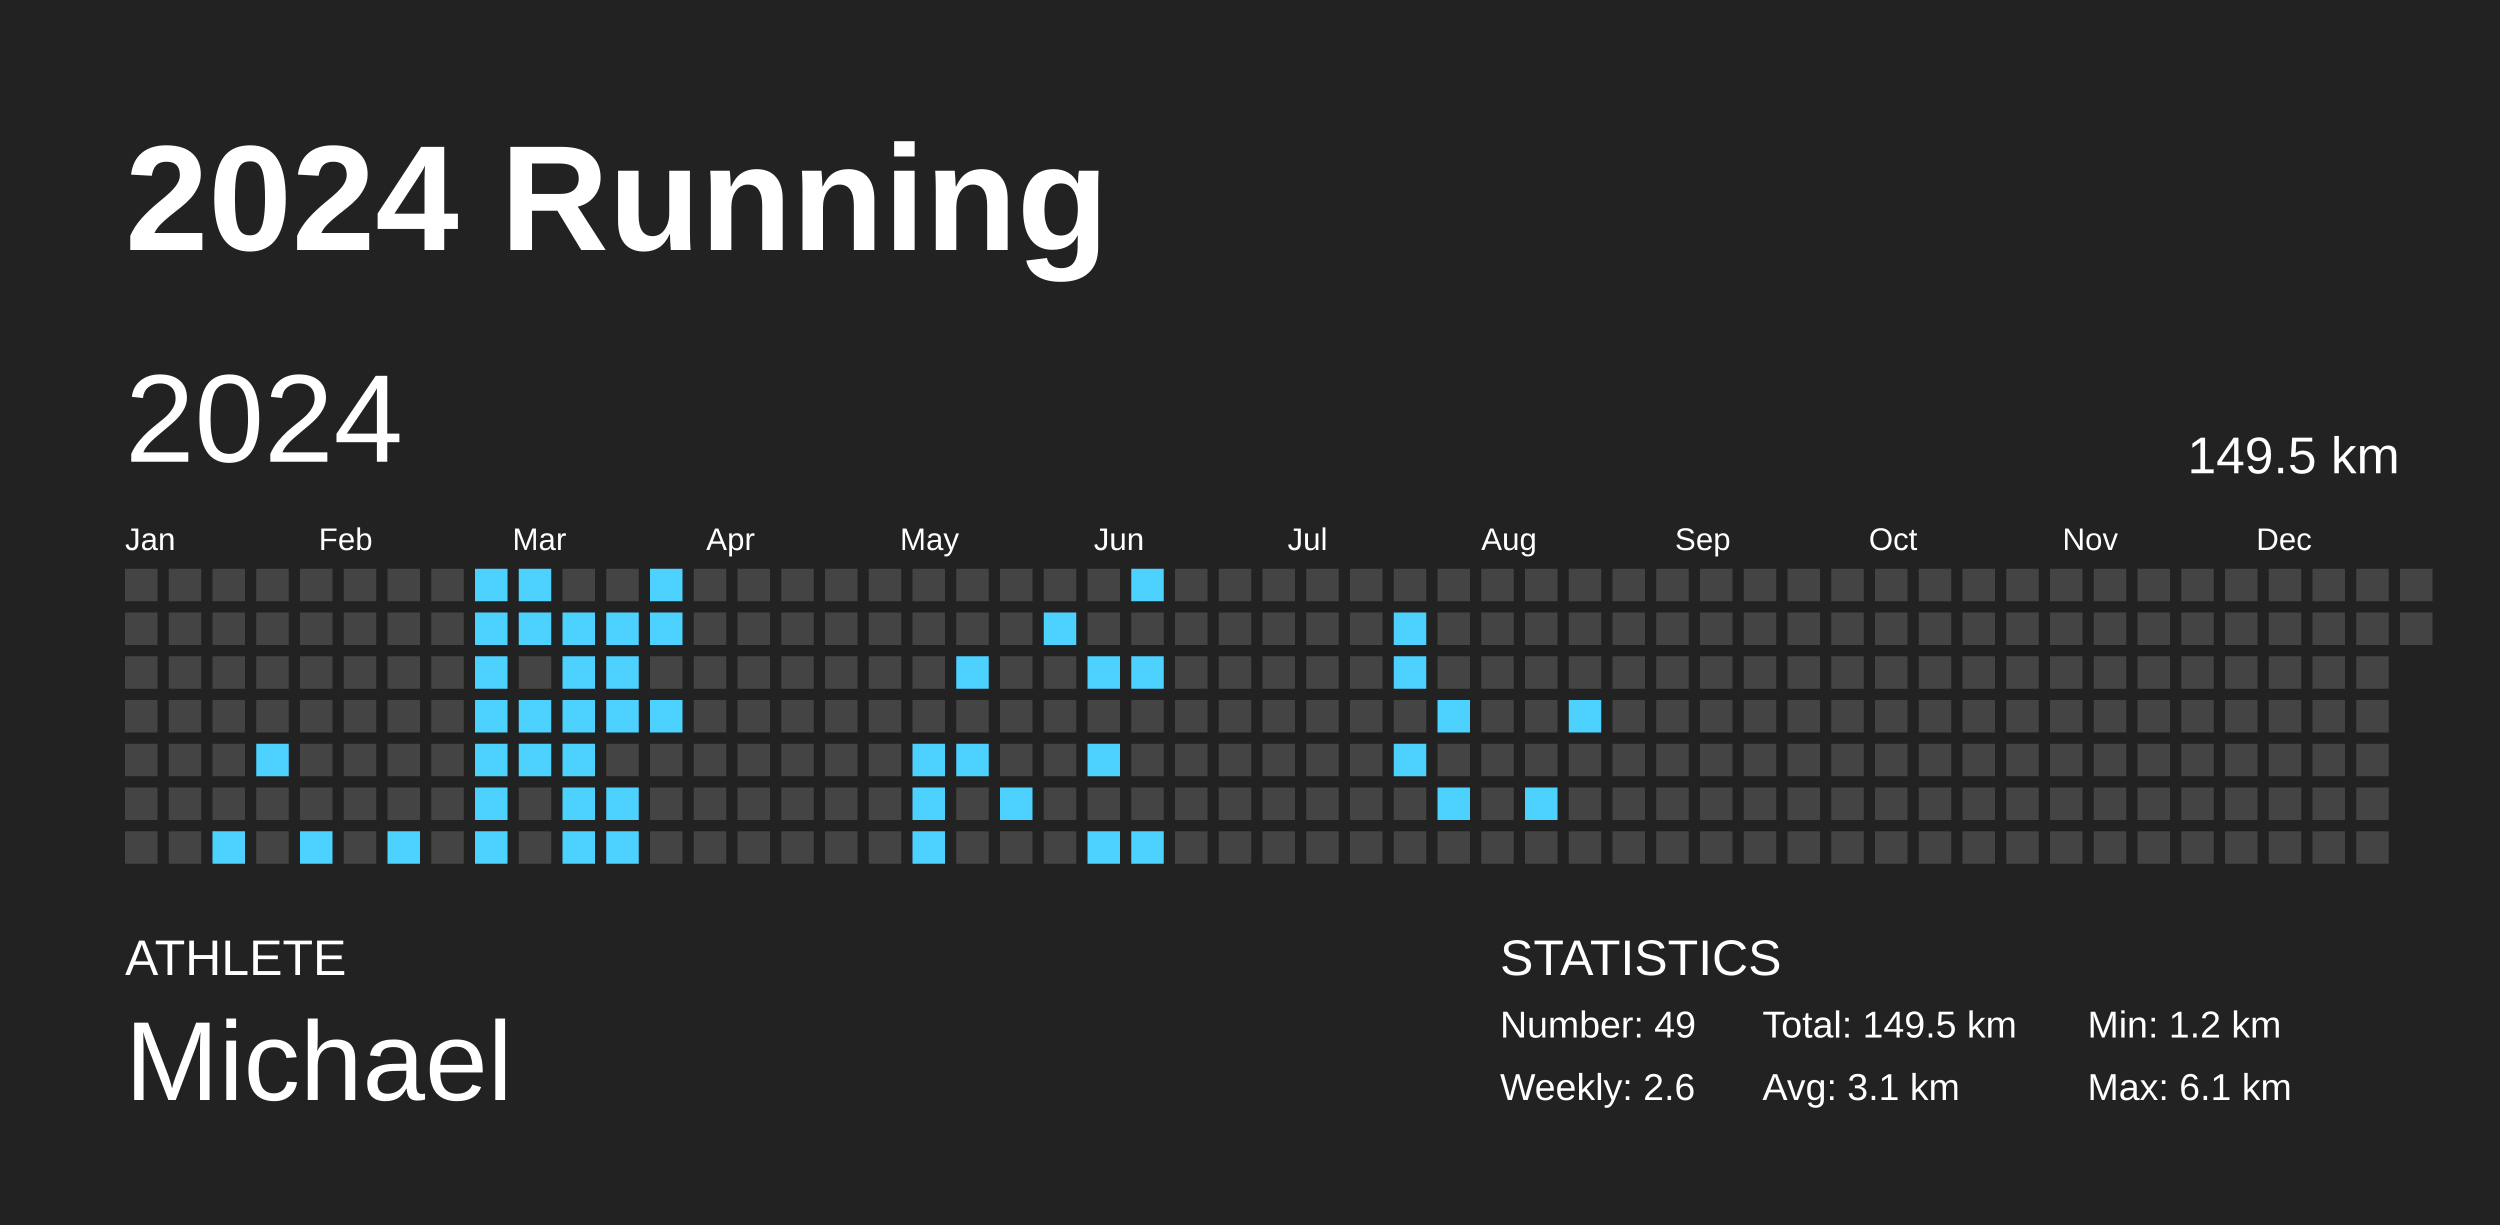
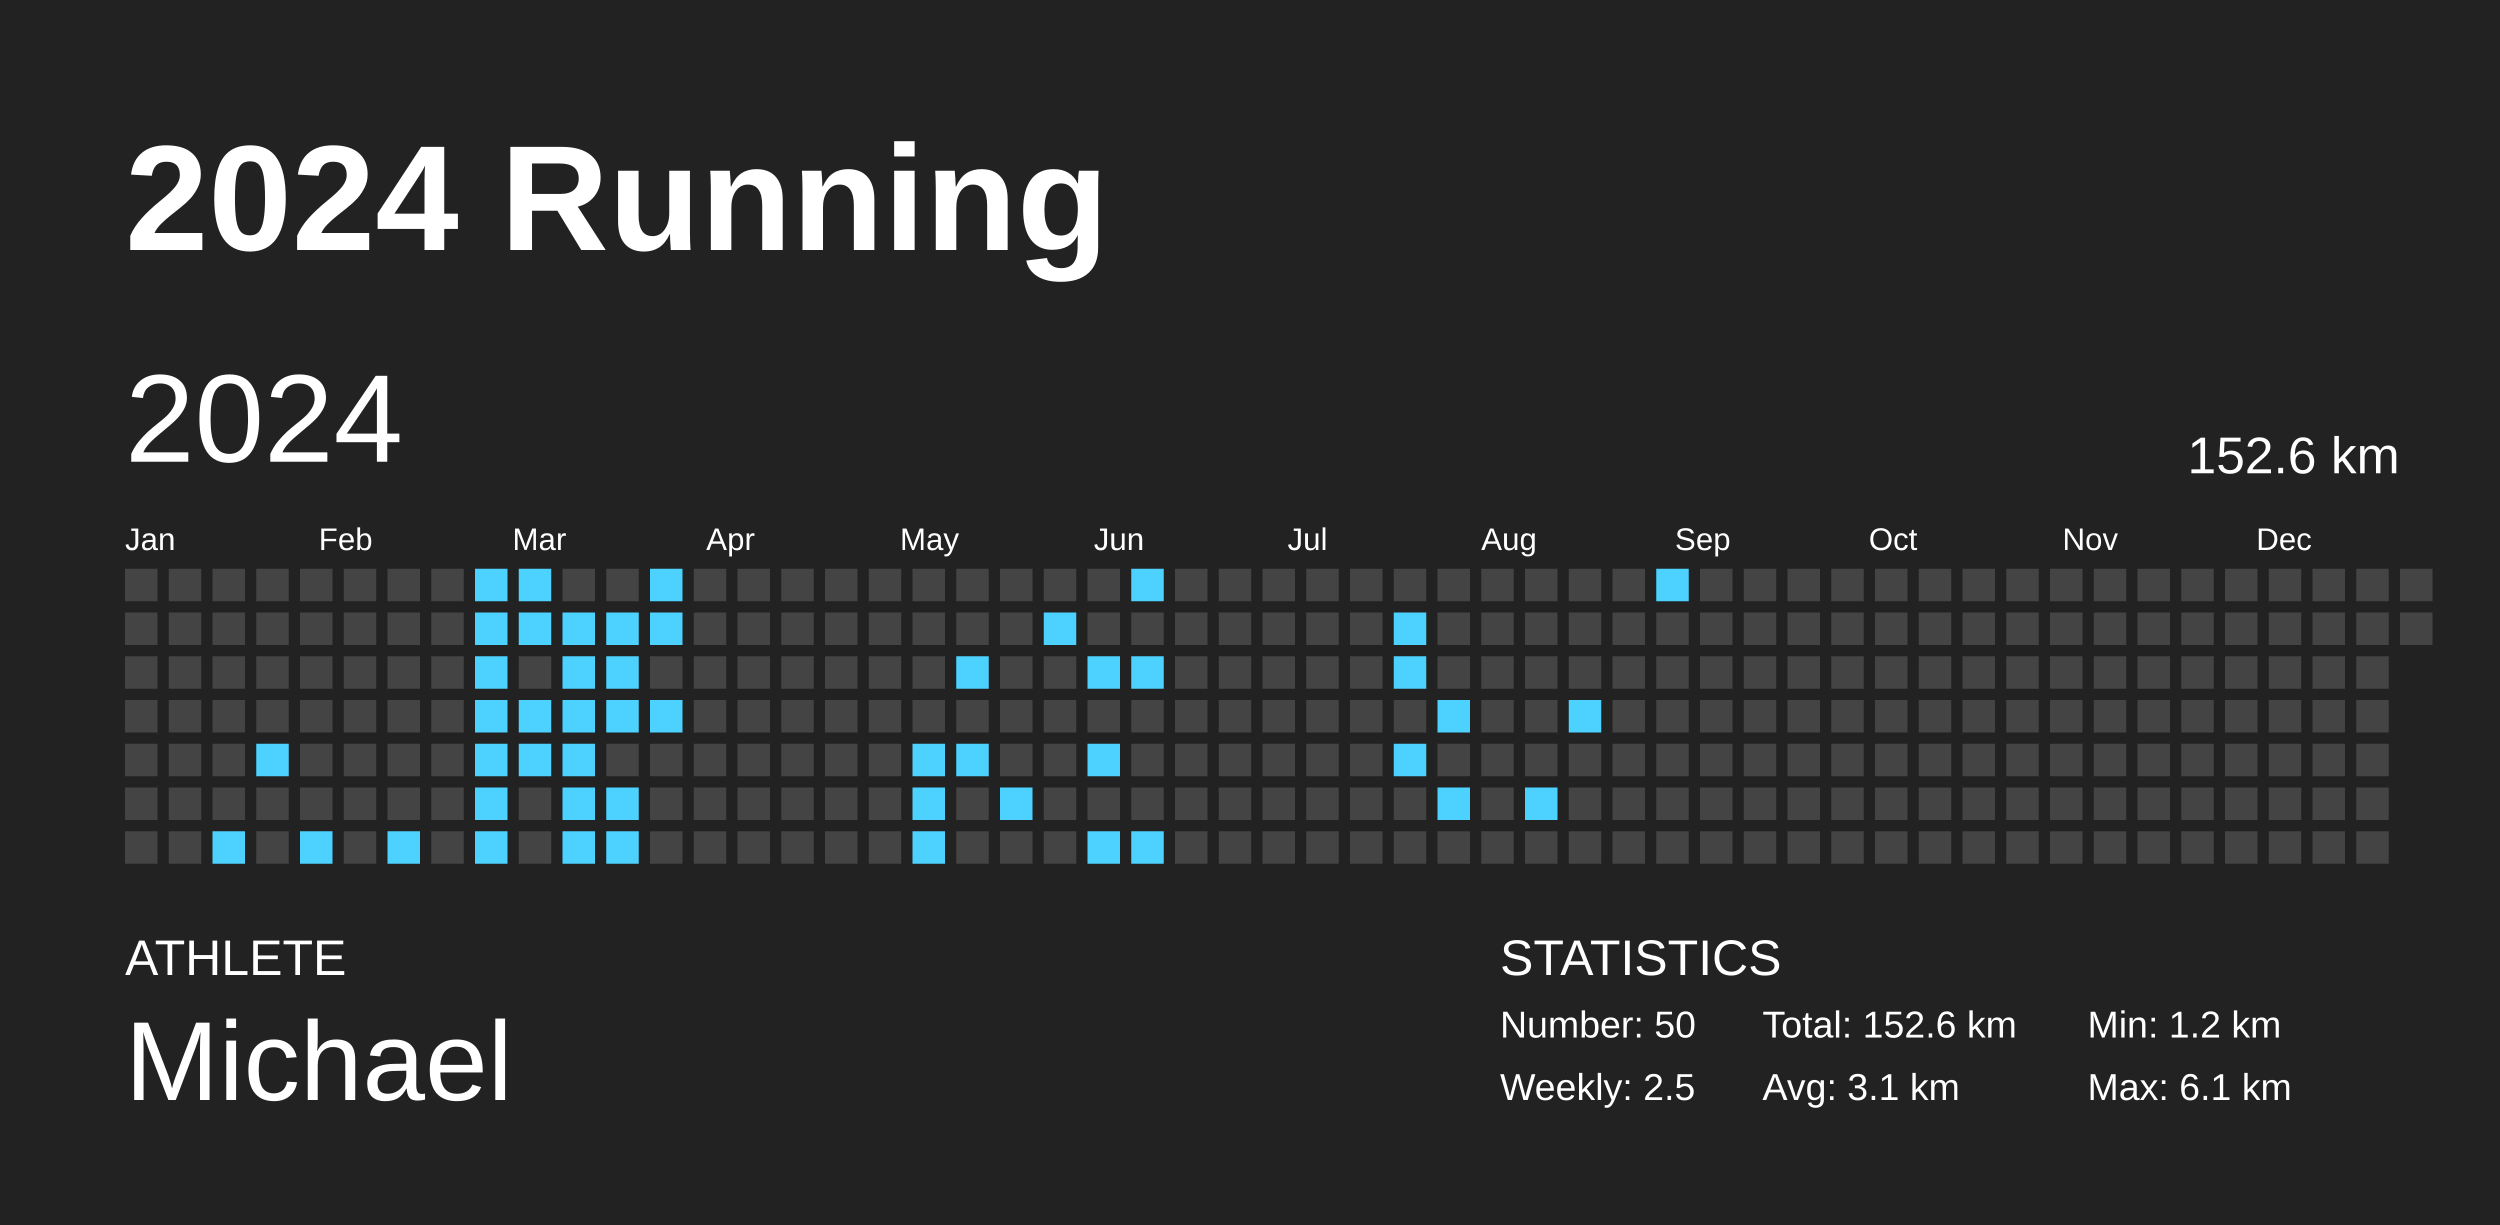
<svg xmlns="http://www.w3.org/2000/svg" baseProfile="full" height="98mm" version="1.1" viewBox="0,0,200,98" width="200mm">
  <defs />
  <rect fill="#222222" height="98" width="200" x="0" y="0" />
  <text fill="#FFFFFF" style="font-size:12px; font-family:Arial; font-weight:bold;" x="10" y="20">2024 Running</text>
  <text fill="#FFFFFF" style="font-size:4px; font-family:Arial" x="10" y="78">ATHLETE</text>
  <text fill="#FFFFFF" style="font-size:9px; font-family:Arial" x="10" y="88">Michael</text>
  <text fill="#FFFFFF" style="font-size:4px; font-family:Arial" x="120" y="78">STATISTICS</text>
-   <text fill="#FFFFFF" style="font-size:3px; font-family:Arial" x="120" y="83">Number: 49</text>
-   <text fill="#FFFFFF" style="font-size:3px; font-family:Arial" x="120" y="88">Weekly: 2.6</text>
-   <text fill="#FFFFFF" style="font-size:3px; font-family:Arial" x="141" y="83">Total: 149.5 km</text>
+   <text fill="#FFFFFF" style="font-size:3px; font-family:Arial" x="120" y="83">Number: 50</text>
+   <text fill="#FFFFFF" style="font-size:3px; font-family:Arial" x="120" y="88">Weekly: 2.5</text>
+   <text fill="#FFFFFF" style="font-size:3px; font-family:Arial" x="141" y="83">Total: 152.6 km</text>
  <text fill="#FFFFFF" style="font-size:3px; font-family:Arial" x="141" y="88">Avg: 3.1 km</text>
  <text fill="#FFFFFF" style="font-size:3px; font-family:Arial" x="167" y="83">Min: 1.2 km</text>
  <text fill="#FFFFFF" style="font-size:3px; font-family:Arial" x="167" y="88">Max: 6.1 km</text>
  <text dominant-baseline="hanging" fill="#FFFFFF" style="font-size:10.0px; font-family:Arial;" x="10" y="30">2024</text>
-   <text dominant-baseline="hanging" fill="#FFFFFF" style="font-size:4.125px; font-family:Arial;" x="175" y="35">149.5 km</text>
+   <text dominant-baseline="hanging" fill="#FFFFFF" style="font-size:4.125px; font-family:Arial;" x="175" y="35">152.6 km</text>
  <text fill="#FFFFFF" style="font-size:2.5px; font-family:Arial" x="10.0" y="44">Jan</text>
  <text fill="#FFFFFF" style="font-size:2.5px; font-family:Arial" x="25.5" y="44">Feb</text>
  <text fill="#FFFFFF" style="font-size:2.5px; font-family:Arial" x="41.0" y="44">Mar</text>
  <text fill="#FFFFFF" style="font-size:2.5px; font-family:Arial" x="56.5" y="44">Apr</text>
  <text fill="#FFFFFF" style="font-size:2.5px; font-family:Arial" x="72.0" y="44">May</text>
  <text fill="#FFFFFF" style="font-size:2.5px; font-family:Arial" x="87.5" y="44">Jun</text>
  <text fill="#FFFFFF" style="font-size:2.5px; font-family:Arial" x="103.0" y="44">Jul</text>
  <text fill="#FFFFFF" style="font-size:2.5px; font-family:Arial" x="118.5" y="44">Aug</text>
  <text fill="#FFFFFF" style="font-size:2.5px; font-family:Arial" x="134.0" y="44">Sep</text>
  <text fill="#FFFFFF" style="font-size:2.5px; font-family:Arial" x="149.5" y="44">Oct</text>
  <text fill="#FFFFFF" style="font-size:2.5px; font-family:Arial" x="165.0" y="44">Nov</text>
  <text fill="#FFFFFF" style="font-size:2.5px; font-family:Arial" x="180.5" y="44">Dec</text>
  <rect fill="#444444" height="2.6" width="2.6" x="10.0" y="45.5" />
  <rect fill="#444444" height="2.6" width="2.6" x="10.0" y="49.0" />
  <rect fill="#444444" height="2.6" width="2.6" x="10.0" y="52.5" />
  <rect fill="#444444" height="2.6" width="2.6" x="10.0" y="56.0" />
  <rect fill="#444444" height="2.6" width="2.6" x="10.0" y="59.5" />
  <rect fill="#444444" height="2.6" width="2.6" x="10.0" y="63.0" />
  <rect fill="#444444" height="2.6" width="2.6" x="10.0" y="66.5" />
  <rect fill="#444444" height="2.6" width="2.6" x="13.5" y="45.5" />
  <rect fill="#444444" height="2.6" width="2.6" x="13.5" y="49.0" />
  <rect fill="#444444" height="2.6" width="2.6" x="13.5" y="52.5" />
  <rect fill="#444444" height="2.6" width="2.6" x="13.5" y="56.0" />
  <rect fill="#444444" height="2.6" width="2.6" x="13.5" y="59.5" />
  <rect fill="#444444" height="2.6" width="2.6" x="13.5" y="63.0" />
  <rect fill="#444444" height="2.6" width="2.6" x="13.5" y="66.5" />
  <rect fill="#444444" height="2.6" width="2.6" x="17.0" y="45.5" />
  <rect fill="#444444" height="2.6" width="2.6" x="17.0" y="49.0" />
  <rect fill="#444444" height="2.6" width="2.6" x="17.0" y="52.5" />
  <rect fill="#444444" height="2.6" width="2.6" x="17.0" y="56.0" />
  <rect fill="#444444" height="2.6" width="2.6" x="17.0" y="59.5" />
  <rect fill="#444444" height="2.6" width="2.6" x="17.0" y="63.0" />
  <rect fill="#4dd2ff" height="2.6" width="2.6" x="17.0" y="66.5" />
  <rect fill="#444444" height="2.6" width="2.6" x="20.5" y="45.5" />
  <rect fill="#444444" height="2.6" width="2.6" x="20.5" y="49.0" />
  <rect fill="#444444" height="2.6" width="2.6" x="20.5" y="52.5" />
  <rect fill="#444444" height="2.6" width="2.6" x="20.5" y="56.0" />
  <rect fill="#4dd2ff" height="2.6" width="2.6" x="20.5" y="59.5" />
  <rect fill="#444444" height="2.6" width="2.6" x="20.5" y="63.0" />
  <rect fill="#444444" height="2.6" width="2.6" x="20.5" y="66.5" />
  <rect fill="#444444" height="2.6" width="2.6" x="24.0" y="45.5" />
  <rect fill="#444444" height="2.6" width="2.6" x="24.0" y="49.0" />
  <rect fill="#444444" height="2.6" width="2.6" x="24.0" y="52.5" />
  <rect fill="#444444" height="2.6" width="2.6" x="24.0" y="56.0" />
  <rect fill="#444444" height="2.6" width="2.6" x="24.0" y="59.5" />
  <rect fill="#444444" height="2.6" width="2.6" x="24.0" y="63.0" />
  <rect fill="#4dd2ff" height="2.6" width="2.6" x="24.0" y="66.5" />
  <rect fill="#444444" height="2.6" width="2.6" x="27.5" y="45.5" />
  <rect fill="#444444" height="2.6" width="2.6" x="27.5" y="49.0" />
  <rect fill="#444444" height="2.6" width="2.6" x="27.5" y="52.5" />
  <rect fill="#444444" height="2.6" width="2.6" x="27.5" y="56.0" />
  <rect fill="#444444" height="2.6" width="2.6" x="27.5" y="59.5" />
  <rect fill="#444444" height="2.6" width="2.6" x="27.5" y="63.0" />
  <rect fill="#444444" height="2.6" width="2.6" x="27.5" y="66.5" />
  <rect fill="#444444" height="2.6" width="2.6" x="31.0" y="45.5" />
  <rect fill="#444444" height="2.6" width="2.6" x="31.0" y="49.0" />
  <rect fill="#444444" height="2.6" width="2.6" x="31.0" y="52.5" />
  <rect fill="#444444" height="2.6" width="2.6" x="31.0" y="56.0" />
  <rect fill="#444444" height="2.6" width="2.6" x="31.0" y="59.5" />
  <rect fill="#444444" height="2.6" width="2.6" x="31.0" y="63.0" />
  <rect fill="#4dd2ff" height="2.6" width="2.6" x="31.0" y="66.5" />
  <rect fill="#444444" height="2.6" width="2.6" x="34.5" y="45.5" />
  <rect fill="#444444" height="2.6" width="2.6" x="34.5" y="49.0" />
  <rect fill="#444444" height="2.6" width="2.6" x="34.5" y="52.5" />
  <rect fill="#444444" height="2.6" width="2.6" x="34.5" y="56.0" />
  <rect fill="#444444" height="2.6" width="2.6" x="34.5" y="59.5" />
  <rect fill="#444444" height="2.6" width="2.6" x="34.5" y="63.0" />
  <rect fill="#444444" height="2.6" width="2.6" x="34.5" y="66.5" />
  <rect fill="#4dd2ff" height="2.6" width="2.6" x="38.0" y="45.5" />
  <rect fill="#4dd2ff" height="2.6" width="2.6" x="38.0" y="49.0" />
  <rect fill="#4dd2ff" height="2.6" width="2.6" x="38.0" y="52.5" />
  <rect fill="#4dd2ff" height="2.6" width="2.6" x="38.0" y="56.0" />
  <rect fill="#4dd2ff" height="2.6" width="2.6" x="38.0" y="59.5" />
  <rect fill="#4dd2ff" height="2.6" width="2.6" x="38.0" y="63.0" />
  <rect fill="#4dd2ff" height="2.6" width="2.6" x="38.0" y="66.5" />
  <rect fill="#4dd2ff" height="2.6" width="2.6" x="41.5" y="45.5" />
  <rect fill="#4dd2ff" height="2.6" width="2.6" x="41.5" y="49.0" />
  <rect fill="#444444" height="2.6" width="2.6" x="41.5" y="52.5" />
  <rect fill="#4dd2ff" height="2.6" width="2.6" x="41.5" y="56.0" />
  <rect fill="#4dd2ff" height="2.6" width="2.6" x="41.5" y="59.5" />
  <rect fill="#444444" height="2.6" width="2.6" x="41.5" y="63.0" />
  <rect fill="#444444" height="2.6" width="2.6" x="41.5" y="66.5" />
  <rect fill="#444444" height="2.6" width="2.6" x="45.0" y="45.5" />
  <rect fill="#4dd2ff" height="2.6" width="2.6" x="45.0" y="49.0" />
  <rect fill="#4dd2ff" height="2.6" width="2.6" x="45.0" y="52.5" />
  <rect fill="#4dd2ff" height="2.6" width="2.6" x="45.0" y="56.0" />
  <rect fill="#4dd2ff" height="2.6" width="2.6" x="45.0" y="59.5" />
  <rect fill="#4dd2ff" height="2.6" width="2.6" x="45.0" y="63.0" />
  <rect fill="#4dd2ff" height="2.6" width="2.6" x="45.0" y="66.5" />
  <rect fill="#444444" height="2.6" width="2.6" x="48.5" y="45.5" />
  <rect fill="#4dd2ff" height="2.6" width="2.6" x="48.5" y="49.0" />
  <rect fill="#4dd2ff" height="2.6" width="2.6" x="48.5" y="52.5" />
  <rect fill="#4dd2ff" height="2.6" width="2.6" x="48.5" y="56.0" />
  <rect fill="#444444" height="2.6" width="2.6" x="48.5" y="59.5" />
  <rect fill="#4dd2ff" height="2.6" width="2.6" x="48.5" y="63.0" />
  <rect fill="#4dd2ff" height="2.6" width="2.6" x="48.5" y="66.5" />
  <rect fill="#4dd2ff" height="2.6" width="2.6" x="52.0" y="45.5" />
  <rect fill="#4dd2ff" height="2.6" width="2.6" x="52.0" y="49.0" />
  <rect fill="#444444" height="2.6" width="2.6" x="52.0" y="52.5" />
  <rect fill="#4dd2ff" height="2.6" width="2.6" x="52.0" y="56.0" />
  <rect fill="#444444" height="2.6" width="2.6" x="52.0" y="59.5" />
  <rect fill="#444444" height="2.6" width="2.6" x="52.0" y="63.0" />
  <rect fill="#444444" height="2.6" width="2.6" x="52.0" y="66.5" />
  <rect fill="#444444" height="2.6" width="2.6" x="55.5" y="45.5" />
  <rect fill="#444444" height="2.6" width="2.6" x="55.5" y="49.0" />
  <rect fill="#444444" height="2.6" width="2.6" x="55.5" y="52.5" />
  <rect fill="#444444" height="2.6" width="2.6" x="55.5" y="56.0" />
  <rect fill="#444444" height="2.6" width="2.6" x="55.5" y="59.5" />
  <rect fill="#444444" height="2.6" width="2.6" x="55.5" y="63.0" />
  <rect fill="#444444" height="2.6" width="2.6" x="55.5" y="66.5" />
  <rect fill="#444444" height="2.6" width="2.6" x="59.0" y="45.5" />
  <rect fill="#444444" height="2.6" width="2.6" x="59.0" y="49.0" />
  <rect fill="#444444" height="2.6" width="2.6" x="59.0" y="52.5" />
  <rect fill="#444444" height="2.6" width="2.6" x="59.0" y="56.0" />
  <rect fill="#444444" height="2.6" width="2.6" x="59.0" y="59.5" />
  <rect fill="#444444" height="2.6" width="2.6" x="59.0" y="63.0" />
  <rect fill="#444444" height="2.6" width="2.6" x="59.0" y="66.5" />
  <rect fill="#444444" height="2.6" width="2.6" x="62.5" y="45.5" />
  <rect fill="#444444" height="2.6" width="2.6" x="62.5" y="49.0" />
  <rect fill="#444444" height="2.6" width="2.6" x="62.5" y="52.5" />
  <rect fill="#444444" height="2.6" width="2.6" x="62.5" y="56.0" />
  <rect fill="#444444" height="2.6" width="2.6" x="62.5" y="59.5" />
  <rect fill="#444444" height="2.6" width="2.6" x="62.5" y="63.0" />
  <rect fill="#444444" height="2.6" width="2.6" x="62.5" y="66.5" />
  <rect fill="#444444" height="2.6" width="2.6" x="66.0" y="45.5" />
  <rect fill="#444444" height="2.6" width="2.6" x="66.0" y="49.0" />
  <rect fill="#444444" height="2.6" width="2.6" x="66.0" y="52.5" />
  <rect fill="#444444" height="2.6" width="2.6" x="66.0" y="56.0" />
  <rect fill="#444444" height="2.6" width="2.6" x="66.0" y="59.5" />
  <rect fill="#444444" height="2.6" width="2.6" x="66.0" y="63.0" />
  <rect fill="#444444" height="2.6" width="2.6" x="66.0" y="66.5" />
  <rect fill="#444444" height="2.6" width="2.6" x="69.5" y="45.5" />
  <rect fill="#444444" height="2.6" width="2.6" x="69.5" y="49.0" />
  <rect fill="#444444" height="2.6" width="2.6" x="69.5" y="52.5" />
  <rect fill="#444444" height="2.6" width="2.6" x="69.5" y="56.0" />
  <rect fill="#444444" height="2.6" width="2.6" x="69.5" y="59.5" />
  <rect fill="#444444" height="2.6" width="2.6" x="69.5" y="63.0" />
  <rect fill="#444444" height="2.6" width="2.6" x="69.5" y="66.5" />
  <rect fill="#444444" height="2.6" width="2.6" x="73.0" y="45.5" />
  <rect fill="#444444" height="2.6" width="2.6" x="73.0" y="49.0" />
  <rect fill="#444444" height="2.6" width="2.6" x="73.0" y="52.5" />
  <rect fill="#444444" height="2.6" width="2.6" x="73.0" y="56.0" />
  <rect fill="#4dd2ff" height="2.6" width="2.6" x="73.0" y="59.5" />
  <rect fill="#4dd2ff" height="2.6" width="2.6" x="73.0" y="63.0" />
  <rect fill="#4dd2ff" height="2.6" width="2.6" x="73.0" y="66.5" />
  <rect fill="#444444" height="2.6" width="2.6" x="76.5" y="45.5" />
  <rect fill="#444444" height="2.6" width="2.6" x="76.5" y="49.0" />
  <rect fill="#4dd2ff" height="2.6" width="2.6" x="76.5" y="52.5" />
  <rect fill="#444444" height="2.6" width="2.6" x="76.5" y="56.0" />
  <rect fill="#4dd2ff" height="2.6" width="2.6" x="76.5" y="59.5" />
  <rect fill="#444444" height="2.6" width="2.6" x="76.5" y="63.0" />
  <rect fill="#444444" height="2.6" width="2.6" x="76.5" y="66.5" />
  <rect fill="#444444" height="2.6" width="2.6" x="80.0" y="45.5" />
  <rect fill="#444444" height="2.6" width="2.6" x="80.0" y="49.0" />
  <rect fill="#444444" height="2.6" width="2.6" x="80.0" y="52.5" />
  <rect fill="#444444" height="2.6" width="2.6" x="80.0" y="56.0" />
  <rect fill="#444444" height="2.6" width="2.6" x="80.0" y="59.5" />
  <rect fill="#4dd2ff" height="2.6" width="2.6" x="80.0" y="63.0" />
  <rect fill="#444444" height="2.6" width="2.6" x="80.0" y="66.5" />
  <rect fill="#444444" height="2.6" width="2.6" x="83.5" y="45.5" />
  <rect fill="#4dd2ff" height="2.6" width="2.6" x="83.5" y="49.0" />
  <rect fill="#444444" height="2.6" width="2.6" x="83.5" y="52.5" />
  <rect fill="#444444" height="2.6" width="2.6" x="83.5" y="56.0" />
  <rect fill="#444444" height="2.6" width="2.6" x="83.5" y="59.5" />
  <rect fill="#444444" height="2.6" width="2.6" x="83.5" y="63.0" />
  <rect fill="#444444" height="2.6" width="2.6" x="83.5" y="66.5" />
  <rect fill="#444444" height="2.6" width="2.6" x="87.0" y="45.5" />
  <rect fill="#444444" height="2.6" width="2.6" x="87.0" y="49.0" />
  <rect fill="#4dd2ff" height="2.6" width="2.6" x="87.0" y="52.5" />
  <rect fill="#444444" height="2.6" width="2.6" x="87.0" y="56.0" />
  <rect fill="#4dd2ff" height="2.6" width="2.6" x="87.0" y="59.5" />
  <rect fill="#444444" height="2.6" width="2.6" x="87.0" y="63.0" />
  <rect fill="#4dd2ff" height="2.6" width="2.6" x="87.0" y="66.5" />
  <rect fill="#4dd2ff" height="2.6" width="2.6" x="90.5" y="45.5" />
  <rect fill="#444444" height="2.6" width="2.6" x="90.5" y="49.0" />
  <rect fill="#4dd2ff" height="2.6" width="2.6" x="90.5" y="52.5" />
  <rect fill="#444444" height="2.6" width="2.6" x="90.5" y="56.0" />
  <rect fill="#444444" height="2.6" width="2.6" x="90.5" y="59.5" />
  <rect fill="#444444" height="2.6" width="2.6" x="90.5" y="63.0" />
  <rect fill="#4dd2ff" height="2.6" width="2.6" x="90.5" y="66.5" />
  <rect fill="#444444" height="2.6" width="2.6" x="94.0" y="45.5" />
  <rect fill="#444444" height="2.6" width="2.6" x="94.0" y="49.0" />
  <rect fill="#444444" height="2.6" width="2.6" x="94.0" y="52.5" />
  <rect fill="#444444" height="2.6" width="2.6" x="94.0" y="56.0" />
  <rect fill="#444444" height="2.6" width="2.6" x="94.0" y="59.5" />
  <rect fill="#444444" height="2.6" width="2.6" x="94.0" y="63.0" />
  <rect fill="#444444" height="2.6" width="2.6" x="94.0" y="66.5" />
  <rect fill="#444444" height="2.6" width="2.6" x="97.5" y="45.5" />
  <rect fill="#444444" height="2.6" width="2.6" x="97.5" y="49.0" />
  <rect fill="#444444" height="2.6" width="2.6" x="97.5" y="52.5" />
  <rect fill="#444444" height="2.6" width="2.6" x="97.5" y="56.0" />
  <rect fill="#444444" height="2.6" width="2.6" x="97.5" y="59.5" />
  <rect fill="#444444" height="2.6" width="2.6" x="97.5" y="63.0" />
  <rect fill="#444444" height="2.6" width="2.6" x="97.5" y="66.5" />
  <rect fill="#444444" height="2.6" width="2.6" x="101.0" y="45.5" />
  <rect fill="#444444" height="2.6" width="2.6" x="101.0" y="49.0" />
  <rect fill="#444444" height="2.6" width="2.6" x="101.0" y="52.5" />
  <rect fill="#444444" height="2.6" width="2.6" x="101.0" y="56.0" />
  <rect fill="#444444" height="2.6" width="2.6" x="101.0" y="59.5" />
  <rect fill="#444444" height="2.6" width="2.6" x="101.0" y="63.0" />
  <rect fill="#444444" height="2.6" width="2.6" x="101.0" y="66.5" />
  <rect fill="#444444" height="2.6" width="2.6" x="104.5" y="45.5" />
  <rect fill="#444444" height="2.6" width="2.6" x="104.5" y="49.0" />
  <rect fill="#444444" height="2.6" width="2.6" x="104.5" y="52.5" />
  <rect fill="#444444" height="2.6" width="2.6" x="104.5" y="56.0" />
  <rect fill="#444444" height="2.6" width="2.6" x="104.5" y="59.5" />
  <rect fill="#444444" height="2.6" width="2.6" x="104.5" y="63.0" />
  <rect fill="#444444" height="2.6" width="2.6" x="104.5" y="66.5" />
  <rect fill="#444444" height="2.6" width="2.6" x="108.0" y="45.5" />
  <rect fill="#444444" height="2.6" width="2.6" x="108.0" y="49.0" />
  <rect fill="#444444" height="2.6" width="2.6" x="108.0" y="52.5" />
  <rect fill="#444444" height="2.6" width="2.6" x="108.0" y="56.0" />
  <rect fill="#444444" height="2.6" width="2.6" x="108.0" y="59.5" />
  <rect fill="#444444" height="2.6" width="2.6" x="108.0" y="63.0" />
  <rect fill="#444444" height="2.6" width="2.6" x="108.0" y="66.5" />
  <rect fill="#444444" height="2.6" width="2.6" x="111.5" y="45.5" />
  <rect fill="#4dd2ff" height="2.6" width="2.6" x="111.5" y="49.0" />
  <rect fill="#4dd2ff" height="2.6" width="2.6" x="111.5" y="52.5" />
  <rect fill="#444444" height="2.6" width="2.6" x="111.5" y="56.0" />
  <rect fill="#4dd2ff" height="2.6" width="2.6" x="111.5" y="59.5" />
  <rect fill="#444444" height="2.6" width="2.6" x="111.5" y="63.0" />
  <rect fill="#444444" height="2.6" width="2.6" x="111.5" y="66.5" />
  <rect fill="#444444" height="2.6" width="2.6" x="115.0" y="45.5" />
  <rect fill="#444444" height="2.6" width="2.6" x="115.0" y="49.0" />
  <rect fill="#444444" height="2.6" width="2.6" x="115.0" y="52.5" />
  <rect fill="#4dd2ff" height="2.6" width="2.6" x="115.0" y="56.0" />
  <rect fill="#444444" height="2.6" width="2.6" x="115.0" y="59.5" />
  <rect fill="#4dd2ff" height="2.6" width="2.6" x="115.0" y="63.0" />
  <rect fill="#444444" height="2.6" width="2.6" x="115.0" y="66.5" />
  <rect fill="#444444" height="2.6" width="2.6" x="118.5" y="45.5" />
  <rect fill="#444444" height="2.6" width="2.6" x="118.5" y="49.0" />
  <rect fill="#444444" height="2.6" width="2.6" x="118.5" y="52.5" />
  <rect fill="#444444" height="2.6" width="2.6" x="118.5" y="56.0" />
  <rect fill="#444444" height="2.6" width="2.6" x="118.5" y="59.5" />
  <rect fill="#444444" height="2.6" width="2.6" x="118.5" y="63.0" />
  <rect fill="#444444" height="2.6" width="2.6" x="118.5" y="66.5" />
  <rect fill="#444444" height="2.6" width="2.6" x="122.0" y="45.5" />
  <rect fill="#444444" height="2.6" width="2.6" x="122.0" y="49.0" />
  <rect fill="#444444" height="2.6" width="2.6" x="122.0" y="52.5" />
  <rect fill="#444444" height="2.6" width="2.6" x="122.0" y="56.0" />
  <rect fill="#444444" height="2.6" width="2.6" x="122.0" y="59.5" />
  <rect fill="#4dd2ff" height="2.6" width="2.6" x="122.0" y="63.0" />
  <rect fill="#444444" height="2.6" width="2.6" x="122.0" y="66.5" />
  <rect fill="#444444" height="2.6" width="2.6" x="125.5" y="45.5" />
  <rect fill="#444444" height="2.6" width="2.6" x="125.5" y="49.0" />
  <rect fill="#444444" height="2.6" width="2.6" x="125.5" y="52.5" />
  <rect fill="#4dd2ff" height="2.6" width="2.6" x="125.5" y="56.0" />
  <rect fill="#444444" height="2.6" width="2.6" x="125.5" y="59.5" />
  <rect fill="#444444" height="2.6" width="2.6" x="125.5" y="63.0" />
  <rect fill="#444444" height="2.6" width="2.6" x="125.5" y="66.5" />
  <rect fill="#444444" height="2.6" width="2.6" x="129.0" y="45.5" />
  <rect fill="#444444" height="2.6" width="2.6" x="129.0" y="49.0" />
  <rect fill="#444444" height="2.6" width="2.6" x="129.0" y="52.5" />
  <rect fill="#444444" height="2.6" width="2.6" x="129.0" y="56.0" />
  <rect fill="#444444" height="2.6" width="2.6" x="129.0" y="59.5" />
  <rect fill="#444444" height="2.6" width="2.6" x="129.0" y="63.0" />
  <rect fill="#444444" height="2.6" width="2.6" x="129.0" y="66.5" />
-   <rect fill="#444444" height="2.6" width="2.6" x="132.5" y="45.5" />
+   <rect fill="#4dd2ff" height="2.6" width="2.6" x="132.5" y="45.5" />
  <rect fill="#444444" height="2.6" width="2.6" x="132.5" y="49.0" />
  <rect fill="#444444" height="2.6" width="2.6" x="132.5" y="52.5" />
  <rect fill="#444444" height="2.6" width="2.6" x="132.5" y="56.0" />
  <rect fill="#444444" height="2.6" width="2.6" x="132.5" y="59.5" />
  <rect fill="#444444" height="2.6" width="2.6" x="132.5" y="63.0" />
  <rect fill="#444444" height="2.6" width="2.6" x="132.5" y="66.5" />
  <rect fill="#444444" height="2.6" width="2.6" x="136.0" y="45.5" />
  <rect fill="#444444" height="2.6" width="2.6" x="136.0" y="49.0" />
  <rect fill="#444444" height="2.6" width="2.6" x="136.0" y="52.5" />
  <rect fill="#444444" height="2.6" width="2.6" x="136.0" y="56.0" />
  <rect fill="#444444" height="2.6" width="2.6" x="136.0" y="59.5" />
  <rect fill="#444444" height="2.6" width="2.6" x="136.0" y="63.0" />
  <rect fill="#444444" height="2.6" width="2.6" x="136.0" y="66.5" />
  <rect fill="#444444" height="2.6" width="2.6" x="139.5" y="45.5" />
  <rect fill="#444444" height="2.6" width="2.6" x="139.5" y="49.0" />
  <rect fill="#444444" height="2.6" width="2.6" x="139.5" y="52.5" />
  <rect fill="#444444" height="2.6" width="2.6" x="139.5" y="56.0" />
  <rect fill="#444444" height="2.6" width="2.6" x="139.5" y="59.5" />
  <rect fill="#444444" height="2.6" width="2.6" x="139.5" y="63.0" />
  <rect fill="#444444" height="2.6" width="2.6" x="139.5" y="66.5" />
  <rect fill="#444444" height="2.6" width="2.6" x="143.0" y="45.5" />
  <rect fill="#444444" height="2.6" width="2.6" x="143.0" y="49.0" />
  <rect fill="#444444" height="2.6" width="2.6" x="143.0" y="52.5" />
  <rect fill="#444444" height="2.6" width="2.6" x="143.0" y="56.0" />
  <rect fill="#444444" height="2.6" width="2.6" x="143.0" y="59.5" />
  <rect fill="#444444" height="2.6" width="2.6" x="143.0" y="63.0" />
  <rect fill="#444444" height="2.6" width="2.6" x="143.0" y="66.5" />
  <rect fill="#444444" height="2.6" width="2.6" x="146.5" y="45.5" />
  <rect fill="#444444" height="2.6" width="2.6" x="146.5" y="49.0" />
  <rect fill="#444444" height="2.6" width="2.6" x="146.5" y="52.5" />
  <rect fill="#444444" height="2.6" width="2.6" x="146.5" y="56.0" />
  <rect fill="#444444" height="2.6" width="2.6" x="146.5" y="59.5" />
  <rect fill="#444444" height="2.6" width="2.6" x="146.5" y="63.0" />
  <rect fill="#444444" height="2.6" width="2.6" x="146.5" y="66.5" />
  <rect fill="#444444" height="2.6" width="2.6" x="150.0" y="45.5" />
  <rect fill="#444444" height="2.6" width="2.6" x="150.0" y="49.0" />
  <rect fill="#444444" height="2.6" width="2.6" x="150.0" y="52.5" />
  <rect fill="#444444" height="2.6" width="2.6" x="150.0" y="56.0" />
  <rect fill="#444444" height="2.6" width="2.6" x="150.0" y="59.5" />
  <rect fill="#444444" height="2.6" width="2.6" x="150.0" y="63.0" />
  <rect fill="#444444" height="2.6" width="2.6" x="150.0" y="66.5" />
  <rect fill="#444444" height="2.6" width="2.6" x="153.5" y="45.5" />
  <rect fill="#444444" height="2.6" width="2.6" x="153.5" y="49.0" />
  <rect fill="#444444" height="2.6" width="2.6" x="153.5" y="52.5" />
  <rect fill="#444444" height="2.6" width="2.6" x="153.5" y="56.0" />
  <rect fill="#444444" height="2.6" width="2.6" x="153.5" y="59.5" />
  <rect fill="#444444" height="2.6" width="2.6" x="153.5" y="63.0" />
  <rect fill="#444444" height="2.6" width="2.6" x="153.5" y="66.5" />
  <rect fill="#444444" height="2.6" width="2.6" x="157.0" y="45.5" />
  <rect fill="#444444" height="2.6" width="2.6" x="157.0" y="49.0" />
  <rect fill="#444444" height="2.6" width="2.6" x="157.0" y="52.5" />
  <rect fill="#444444" height="2.6" width="2.6" x="157.0" y="56.0" />
  <rect fill="#444444" height="2.6" width="2.6" x="157.0" y="59.5" />
  <rect fill="#444444" height="2.6" width="2.6" x="157.0" y="63.0" />
  <rect fill="#444444" height="2.6" width="2.6" x="157.0" y="66.5" />
  <rect fill="#444444" height="2.6" width="2.6" x="160.5" y="45.5" />
  <rect fill="#444444" height="2.6" width="2.6" x="160.5" y="49.0" />
  <rect fill="#444444" height="2.6" width="2.6" x="160.5" y="52.5" />
  <rect fill="#444444" height="2.6" width="2.6" x="160.5" y="56.0" />
  <rect fill="#444444" height="2.6" width="2.6" x="160.5" y="59.5" />
  <rect fill="#444444" height="2.6" width="2.6" x="160.5" y="63.0" />
  <rect fill="#444444" height="2.6" width="2.6" x="160.5" y="66.5" />
  <rect fill="#444444" height="2.6" width="2.6" x="164.0" y="45.5" />
  <rect fill="#444444" height="2.6" width="2.6" x="164.0" y="49.0" />
  <rect fill="#444444" height="2.6" width="2.6" x="164.0" y="52.5" />
  <rect fill="#444444" height="2.6" width="2.6" x="164.0" y="56.0" />
  <rect fill="#444444" height="2.6" width="2.6" x="164.0" y="59.5" />
  <rect fill="#444444" height="2.6" width="2.6" x="164.0" y="63.0" />
  <rect fill="#444444" height="2.6" width="2.6" x="164.0" y="66.5" />
  <rect fill="#444444" height="2.6" width="2.6" x="167.5" y="45.5" />
  <rect fill="#444444" height="2.6" width="2.6" x="167.5" y="49.0" />
  <rect fill="#444444" height="2.6" width="2.6" x="167.5" y="52.5" />
  <rect fill="#444444" height="2.6" width="2.6" x="167.5" y="56.0" />
  <rect fill="#444444" height="2.6" width="2.6" x="167.5" y="59.5" />
  <rect fill="#444444" height="2.6" width="2.6" x="167.5" y="63.0" />
  <rect fill="#444444" height="2.6" width="2.6" x="167.5" y="66.5" />
  <rect fill="#444444" height="2.6" width="2.6" x="171.0" y="45.5" />
  <rect fill="#444444" height="2.6" width="2.6" x="171.0" y="49.0" />
  <rect fill="#444444" height="2.6" width="2.6" x="171.0" y="52.5" />
  <rect fill="#444444" height="2.6" width="2.6" x="171.0" y="56.0" />
  <rect fill="#444444" height="2.6" width="2.6" x="171.0" y="59.5" />
  <rect fill="#444444" height="2.6" width="2.6" x="171.0" y="63.0" />
  <rect fill="#444444" height="2.6" width="2.6" x="171.0" y="66.5" />
  <rect fill="#444444" height="2.6" width="2.6" x="174.5" y="45.5" />
  <rect fill="#444444" height="2.6" width="2.6" x="174.5" y="49.0" />
  <rect fill="#444444" height="2.6" width="2.6" x="174.5" y="52.5" />
  <rect fill="#444444" height="2.6" width="2.6" x="174.5" y="56.0" />
  <rect fill="#444444" height="2.6" width="2.6" x="174.5" y="59.5" />
  <rect fill="#444444" height="2.6" width="2.6" x="174.5" y="63.0" />
  <rect fill="#444444" height="2.6" width="2.6" x="174.5" y="66.5" />
  <rect fill="#444444" height="2.6" width="2.6" x="178.0" y="45.5" />
  <rect fill="#444444" height="2.6" width="2.6" x="178.0" y="49.0" />
  <rect fill="#444444" height="2.6" width="2.6" x="178.0" y="52.5" />
  <rect fill="#444444" height="2.6" width="2.6" x="178.0" y="56.0" />
  <rect fill="#444444" height="2.6" width="2.6" x="178.0" y="59.5" />
  <rect fill="#444444" height="2.6" width="2.6" x="178.0" y="63.0" />
  <rect fill="#444444" height="2.6" width="2.6" x="178.0" y="66.5" />
  <rect fill="#444444" height="2.6" width="2.6" x="181.5" y="45.5" />
  <rect fill="#444444" height="2.6" width="2.6" x="181.5" y="49.0" />
  <rect fill="#444444" height="2.6" width="2.6" x="181.5" y="52.5" />
  <rect fill="#444444" height="2.6" width="2.6" x="181.5" y="56.0" />
  <rect fill="#444444" height="2.6" width="2.6" x="181.5" y="59.5" />
  <rect fill="#444444" height="2.6" width="2.6" x="181.5" y="63.0" />
  <rect fill="#444444" height="2.6" width="2.6" x="181.5" y="66.5" />
  <rect fill="#444444" height="2.6" width="2.6" x="185.0" y="45.5" />
  <rect fill="#444444" height="2.6" width="2.6" x="185.0" y="49.0" />
  <rect fill="#444444" height="2.6" width="2.6" x="185.0" y="52.5" />
  <rect fill="#444444" height="2.6" width="2.6" x="185.0" y="56.0" />
  <rect fill="#444444" height="2.6" width="2.6" x="185.0" y="59.5" />
  <rect fill="#444444" height="2.6" width="2.6" x="185.0" y="63.0" />
  <rect fill="#444444" height="2.6" width="2.6" x="185.0" y="66.5" />
  <rect fill="#444444" height="2.6" width="2.6" x="188.5" y="45.5" />
  <rect fill="#444444" height="2.6" width="2.6" x="188.5" y="49.0" />
  <rect fill="#444444" height="2.6" width="2.6" x="188.5" y="52.5" />
  <rect fill="#444444" height="2.6" width="2.6" x="188.5" y="56.0" />
  <rect fill="#444444" height="2.6" width="2.6" x="188.5" y="59.5" />
  <rect fill="#444444" height="2.6" width="2.6" x="188.5" y="63.0" />
  <rect fill="#444444" height="2.6" width="2.6" x="188.5" y="66.5" />
  <rect fill="#444444" height="2.6" width="2.6" x="192.0" y="45.5" />
  <rect fill="#444444" height="2.6" width="2.6" x="192.0" y="49.0" />
</svg>
